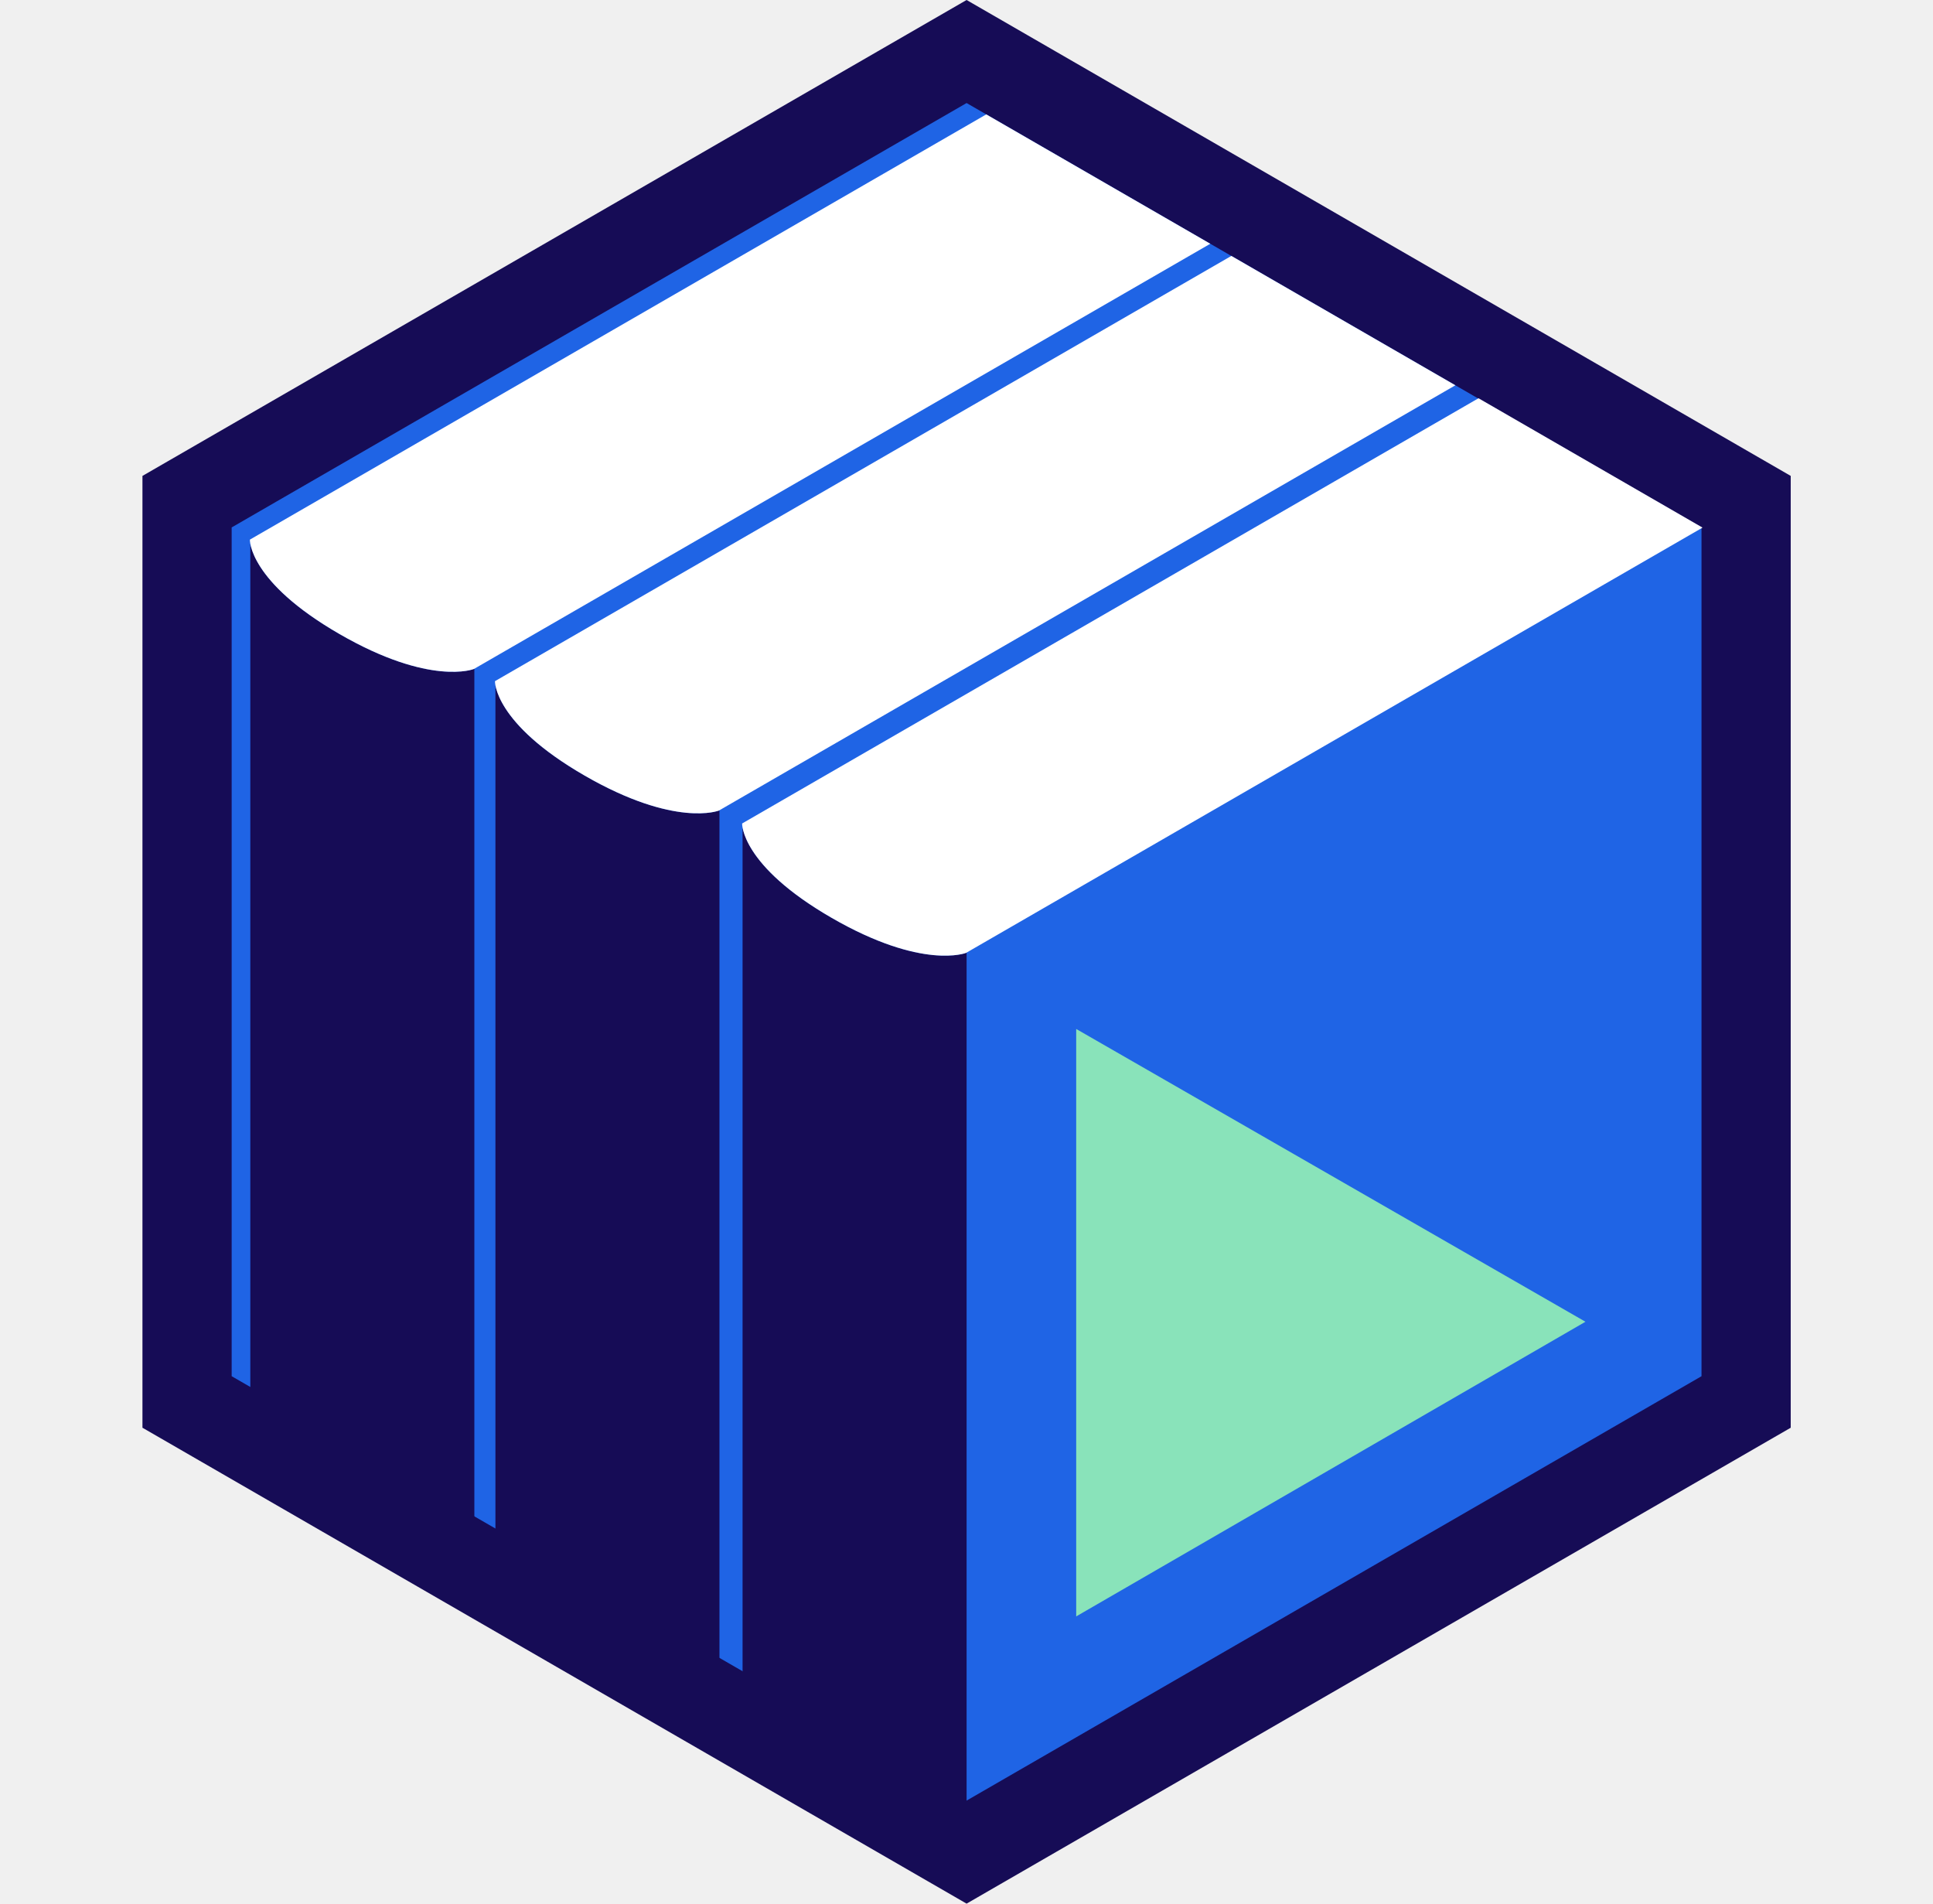
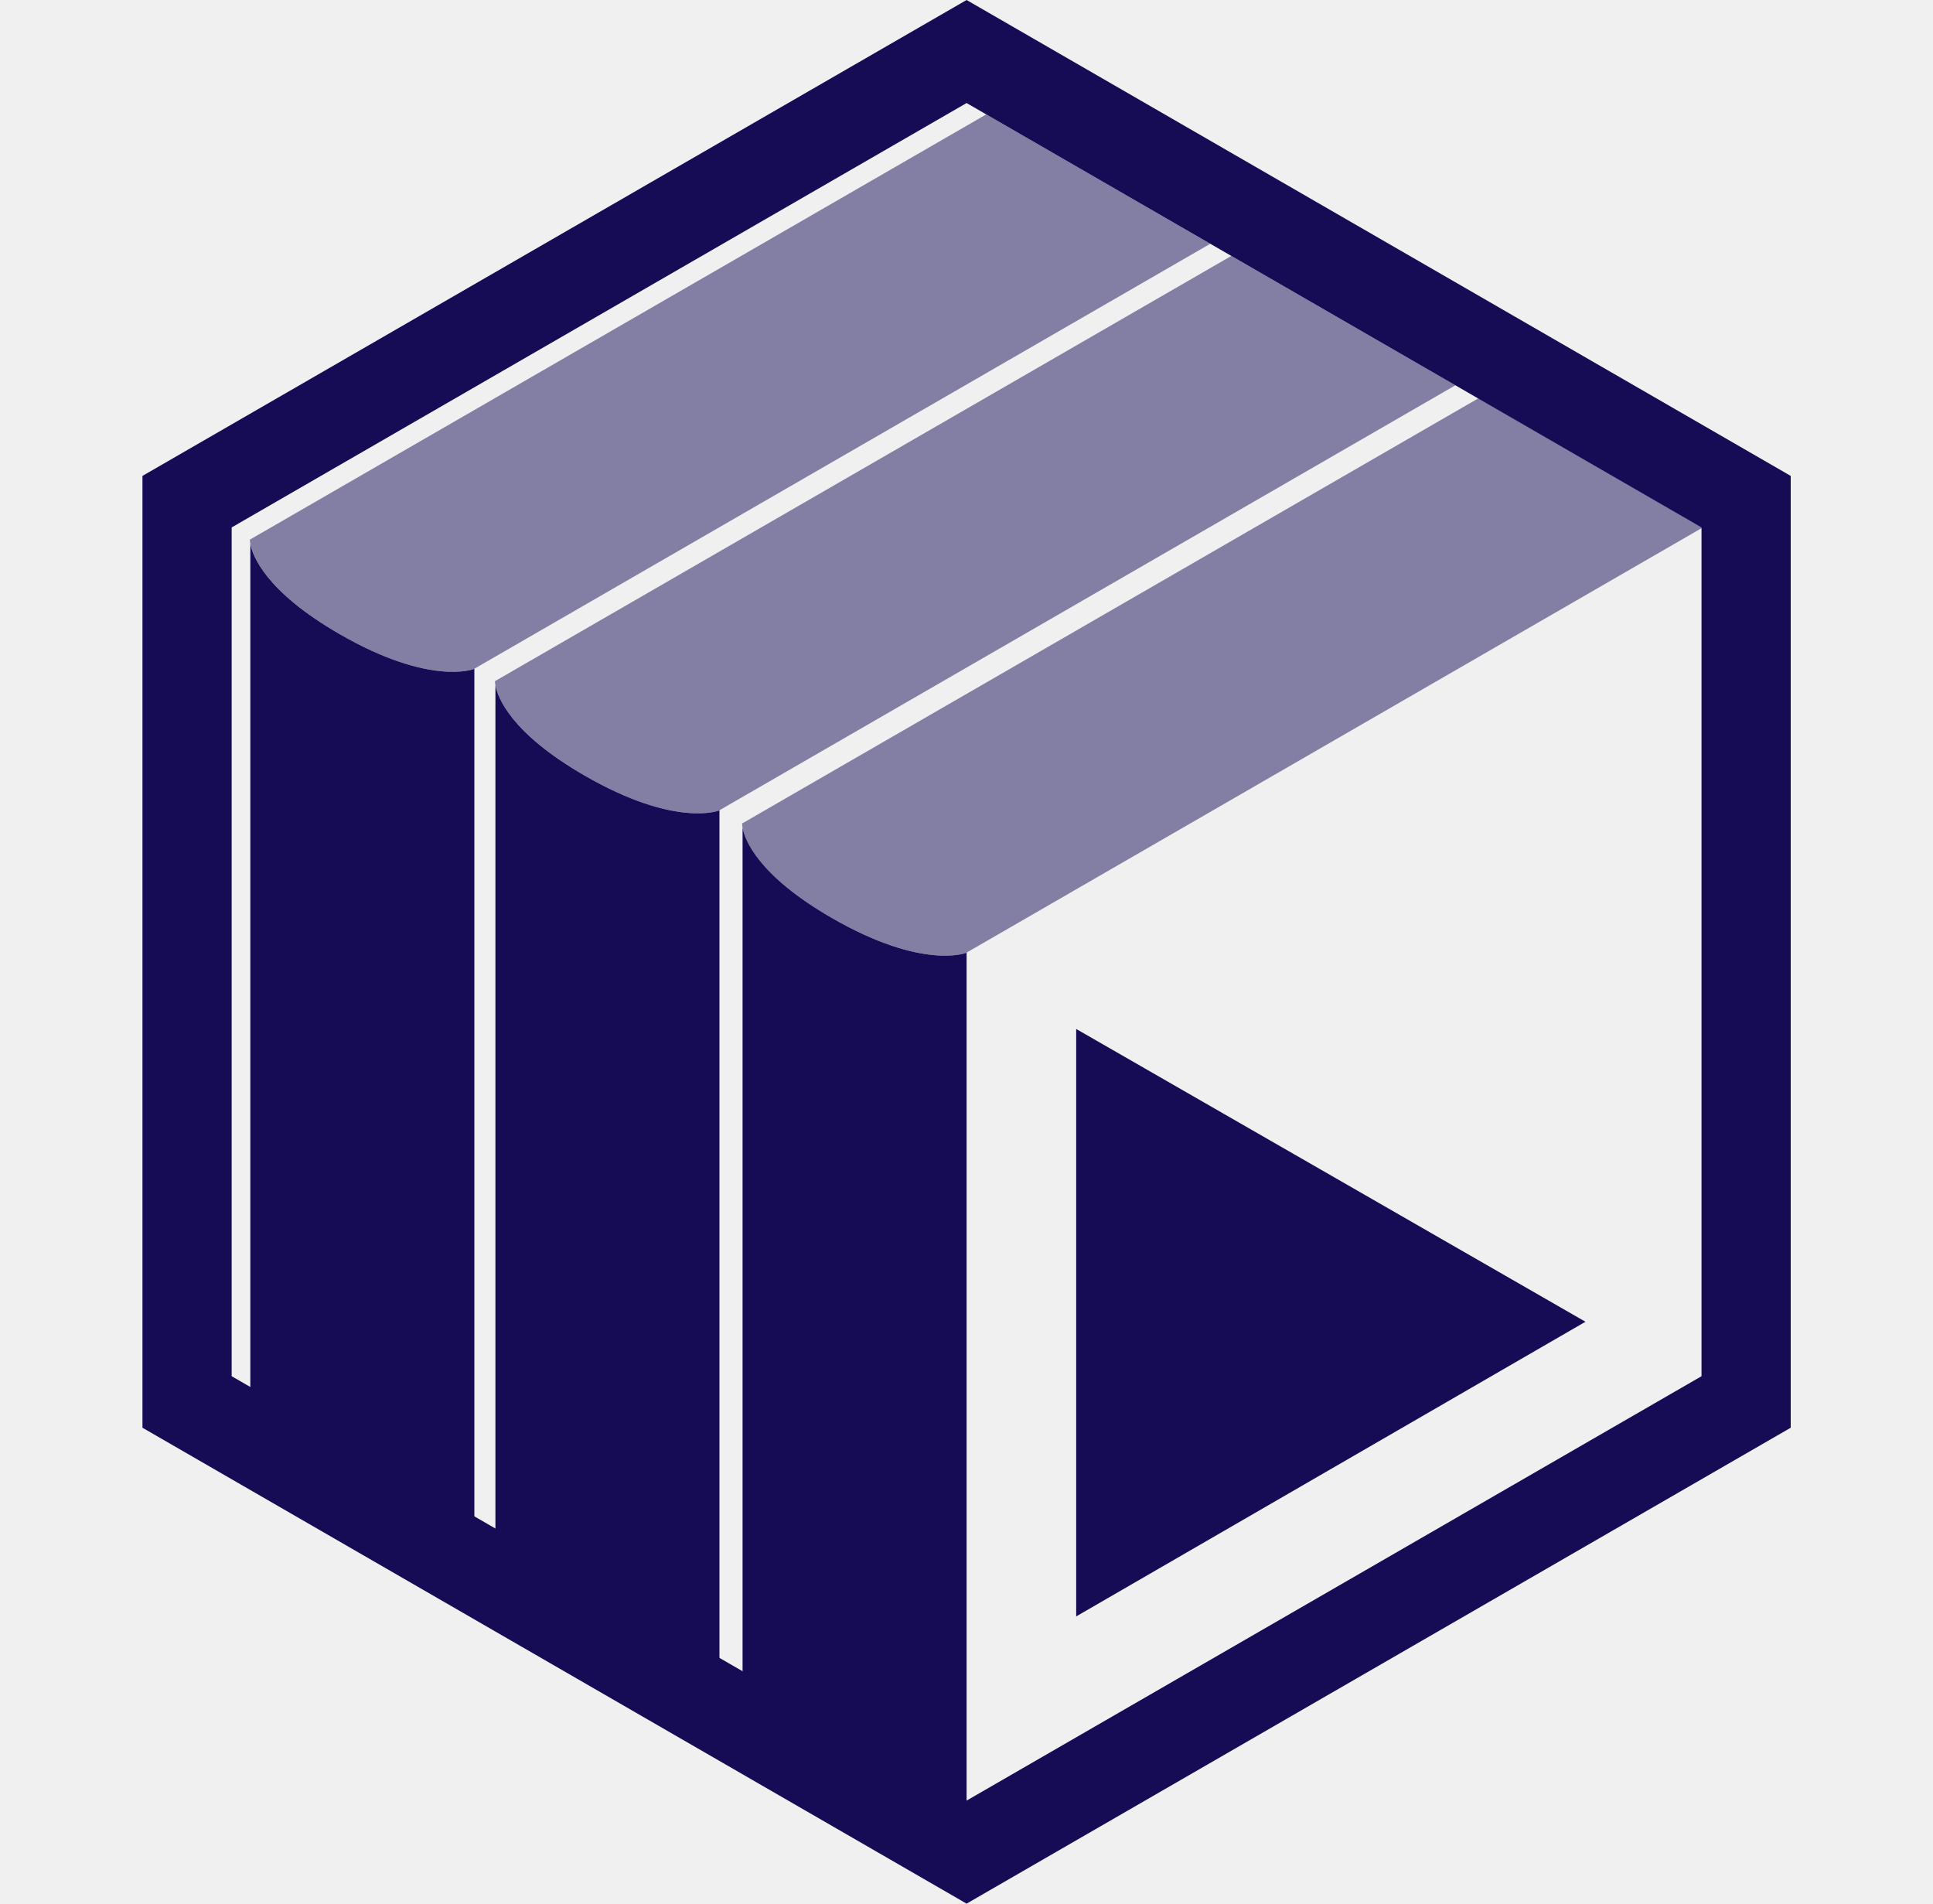
<svg xmlns="http://www.w3.org/2000/svg" width="520" height="512" viewBox="0 0 520 512" fill="none">
-   <path d="M469.726 134.928V377.071L260.024 498.143L50.322 377.071V134.928L260.024 13.856L469.726 134.928Z" fill="#1F64E5" stroke="#160C56" stroke-width="24" />
-   <path d="M67.341 146.271C67.938 149.458 71.393 159.021 91.291 170.51C115.791 184.655 127.484 179.933 127.484 179.933L127.607 179.862V408.53L67.341 373.735V146.271ZM67.407 145.028L67.341 145.066V144.991L67.407 145.028Z" fill="#160C56" />
-   <path d="M265.316 30.766L325.582 65.561L127.484 179.933C127.484 179.933 115.792 184.654 91.292 170.509C66.792 156.364 67.218 145.139 67.218 145.139L265.316 30.766Z" fill="white" />
+   <path d="M469.726 134.928V377.071L260.024 498.143L50.322 377.071V134.928L260.024 13.856L469.726 134.928Z" stroke="#160C56" stroke-width="24" />
+   <path d="M67.341 146.271C67.938 149.458 71.393 159.021 91.291 170.51C115.791 184.655 127.484 179.934 127.484 179.934L127.607 179.862V408.53L67.341 373.735V146.271ZM67.407 145.028L67.341 145.066V144.991L67.407 145.028Z" fill="#160C56" />
+   <path d="M265.316 30.767L325.582 65.561L127.484 179.933C127.484 179.933 115.792 184.655 91.292 170.51C66.792 156.364 67.218 145.139 67.218 145.139L265.316 30.767Z" fill="#160C56" fill-opacity="0.5" />
  <path d="M133.275 184.336C133.871 187.523 137.327 197.086 157.225 208.574C181.725 222.719 193.417 217.998 193.417 217.998L193.541 217.927V446.595L133.275 411.8V184.336ZM133.34 183.093L133.275 183.131V183.056L133.34 183.093Z" fill="#160C56" />
-   <path d="M331.249 68.831L391.516 103.626L193.417 217.998C193.417 217.998 181.725 222.719 157.226 208.574C132.726 194.429 133.151 183.203 133.151 183.203L331.249 68.831Z" fill="white" />
-   <path d="M199.76 222.617C200.357 225.804 203.812 235.367 223.711 246.855C248.21 261.001 259.903 256.279 259.903 256.279L260.026 256.208V484.876L199.76 450.081V222.617ZM199.826 221.374L199.76 221.412V221.337L199.826 221.374Z" fill="#160C56" />
-   <path d="M397.735 107.112L458.001 141.907L259.903 256.279C259.903 256.279 248.211 261 223.711 246.855C199.211 232.71 199.637 221.484 199.637 221.484L397.735 107.112Z" fill="white" />
-   <path d="M289.508 434.747V276.747L426.508 355.494L289.508 434.747Z" fill="#89E3BA" />
+   <path d="M331.249 68.831L391.516 103.626L193.417 217.998C193.417 217.998 181.725 222.719 157.226 208.574C132.726 194.429 133.151 183.203 133.151 183.203L331.249 68.831Z" fill="#160C56" fill-opacity="0.5" />
+   <path d="M199.76 222.618C200.357 225.804 203.812 235.367 223.711 246.856C248.21 261.001 259.903 256.28 259.903 256.28L260.026 256.208V484.876L199.76 450.082V222.618ZM199.826 221.375L199.76 221.413V221.337L199.826 221.375Z" fill="#160C56" />
+   <path d="M397.735 107.113L458.001 141.907L259.903 256.28C259.903 256.28 248.211 261.001 223.711 246.856C199.211 232.711 199.637 221.485 199.637 221.485L397.735 107.113Z" fill="#160C56" fill-opacity="0.5" />
+   <path d="M289.508 434.747V276.747L426.508 355.494L289.508 434.747Z" fill="#160C56" />
</svg>
